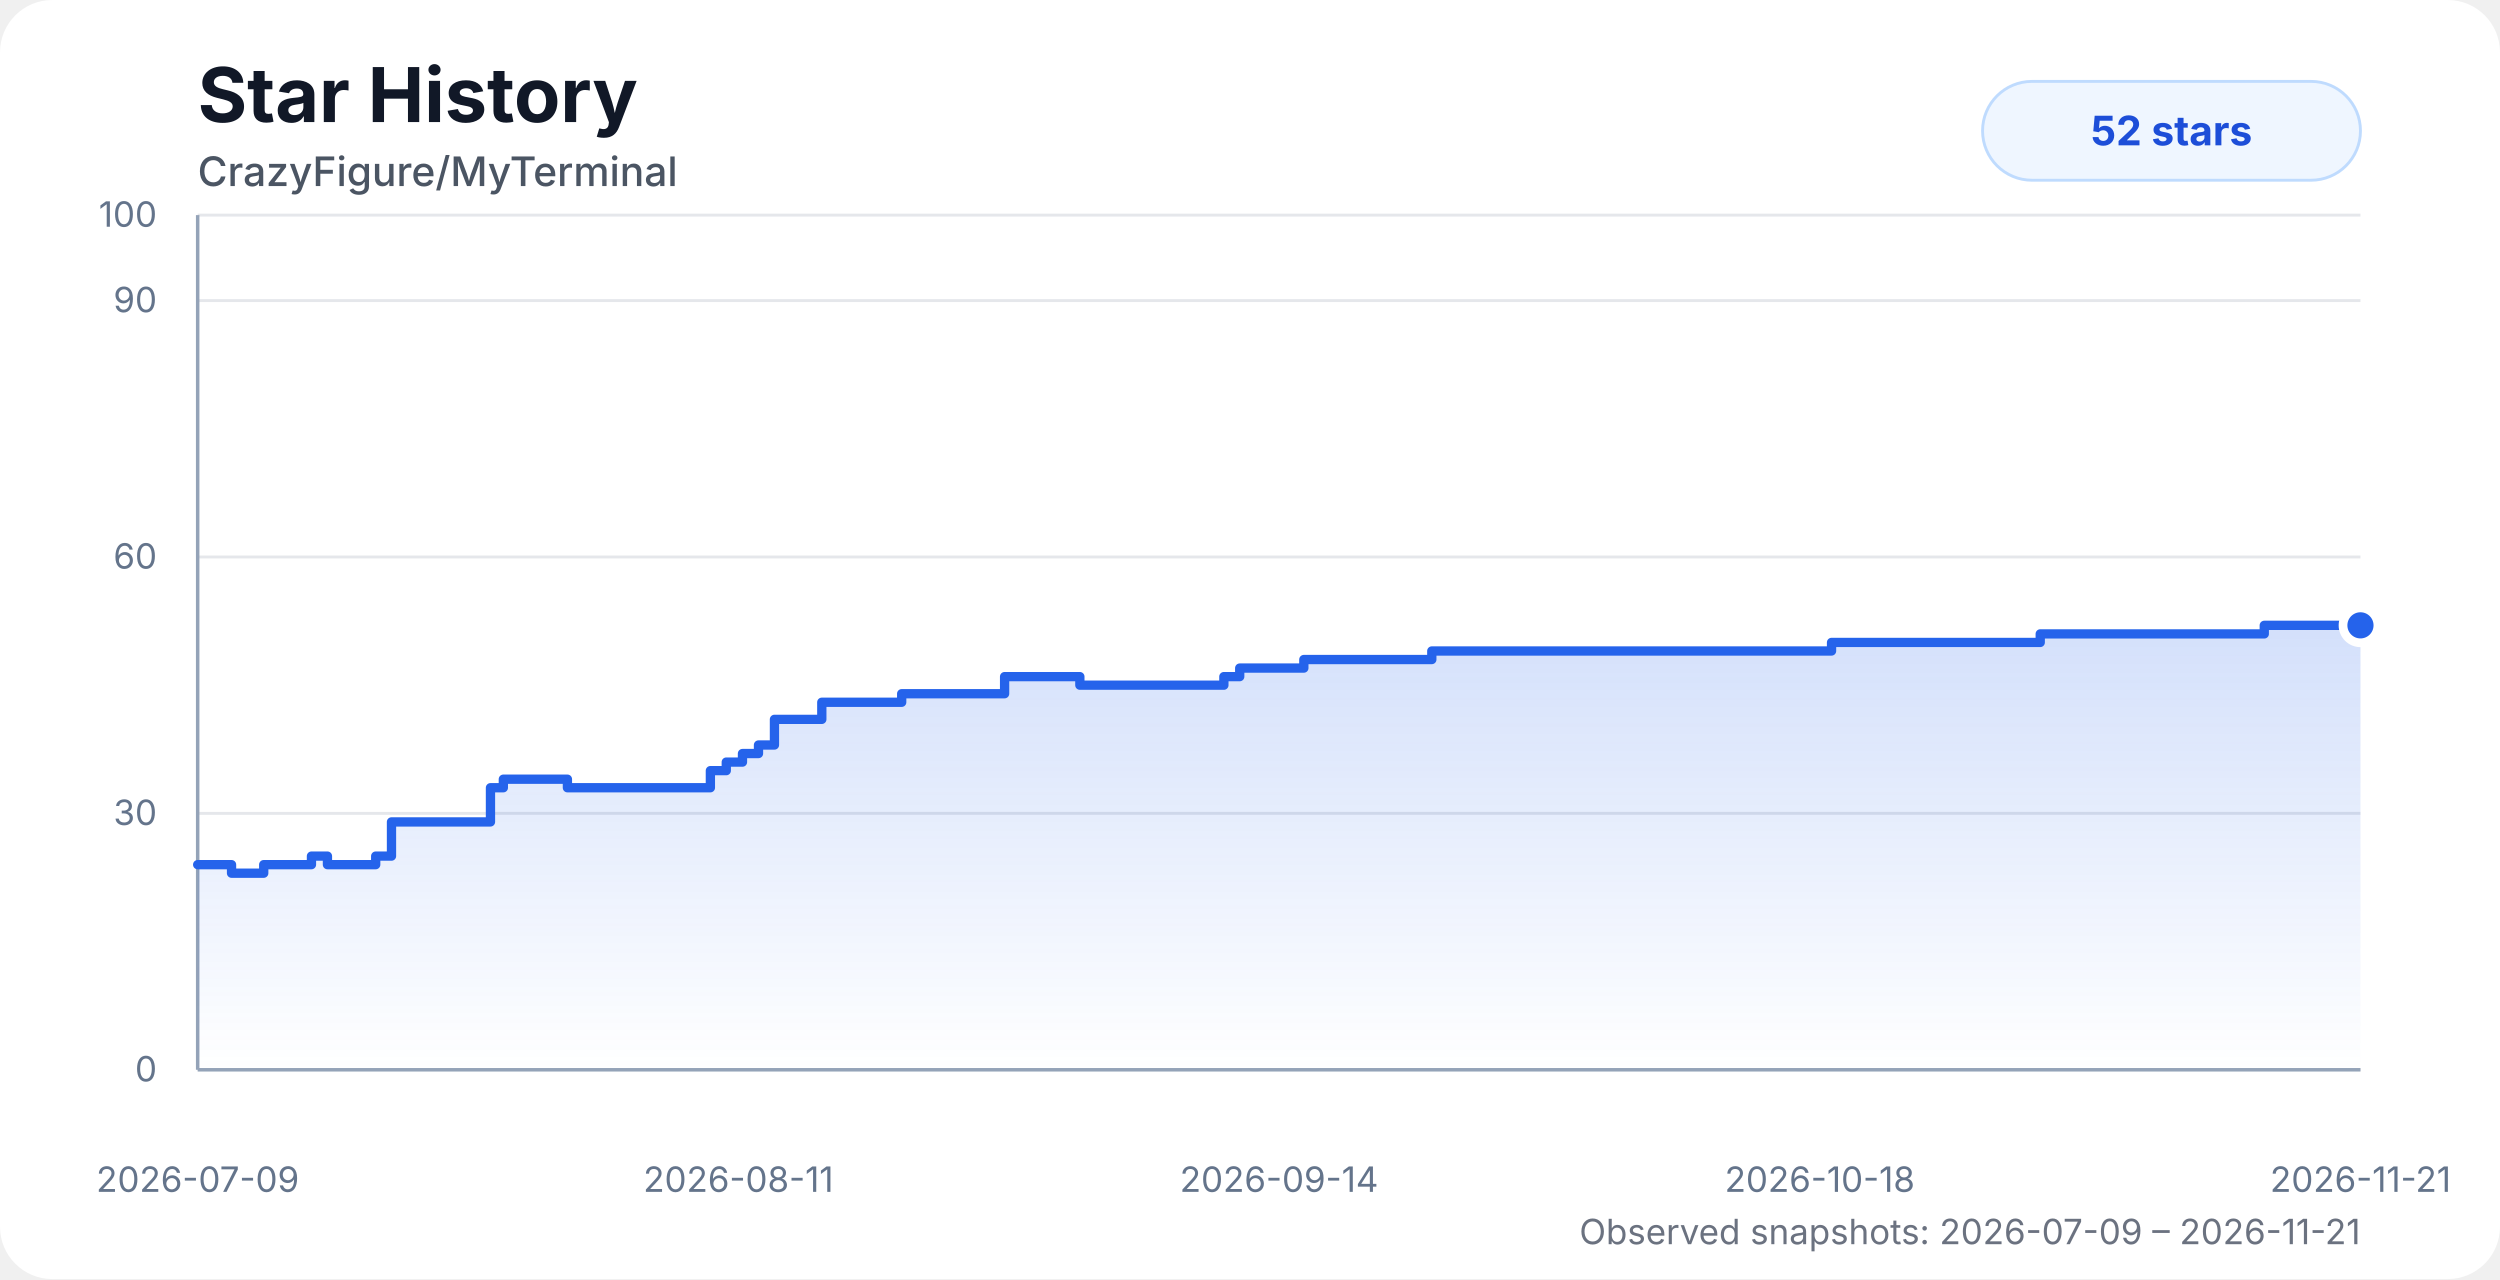
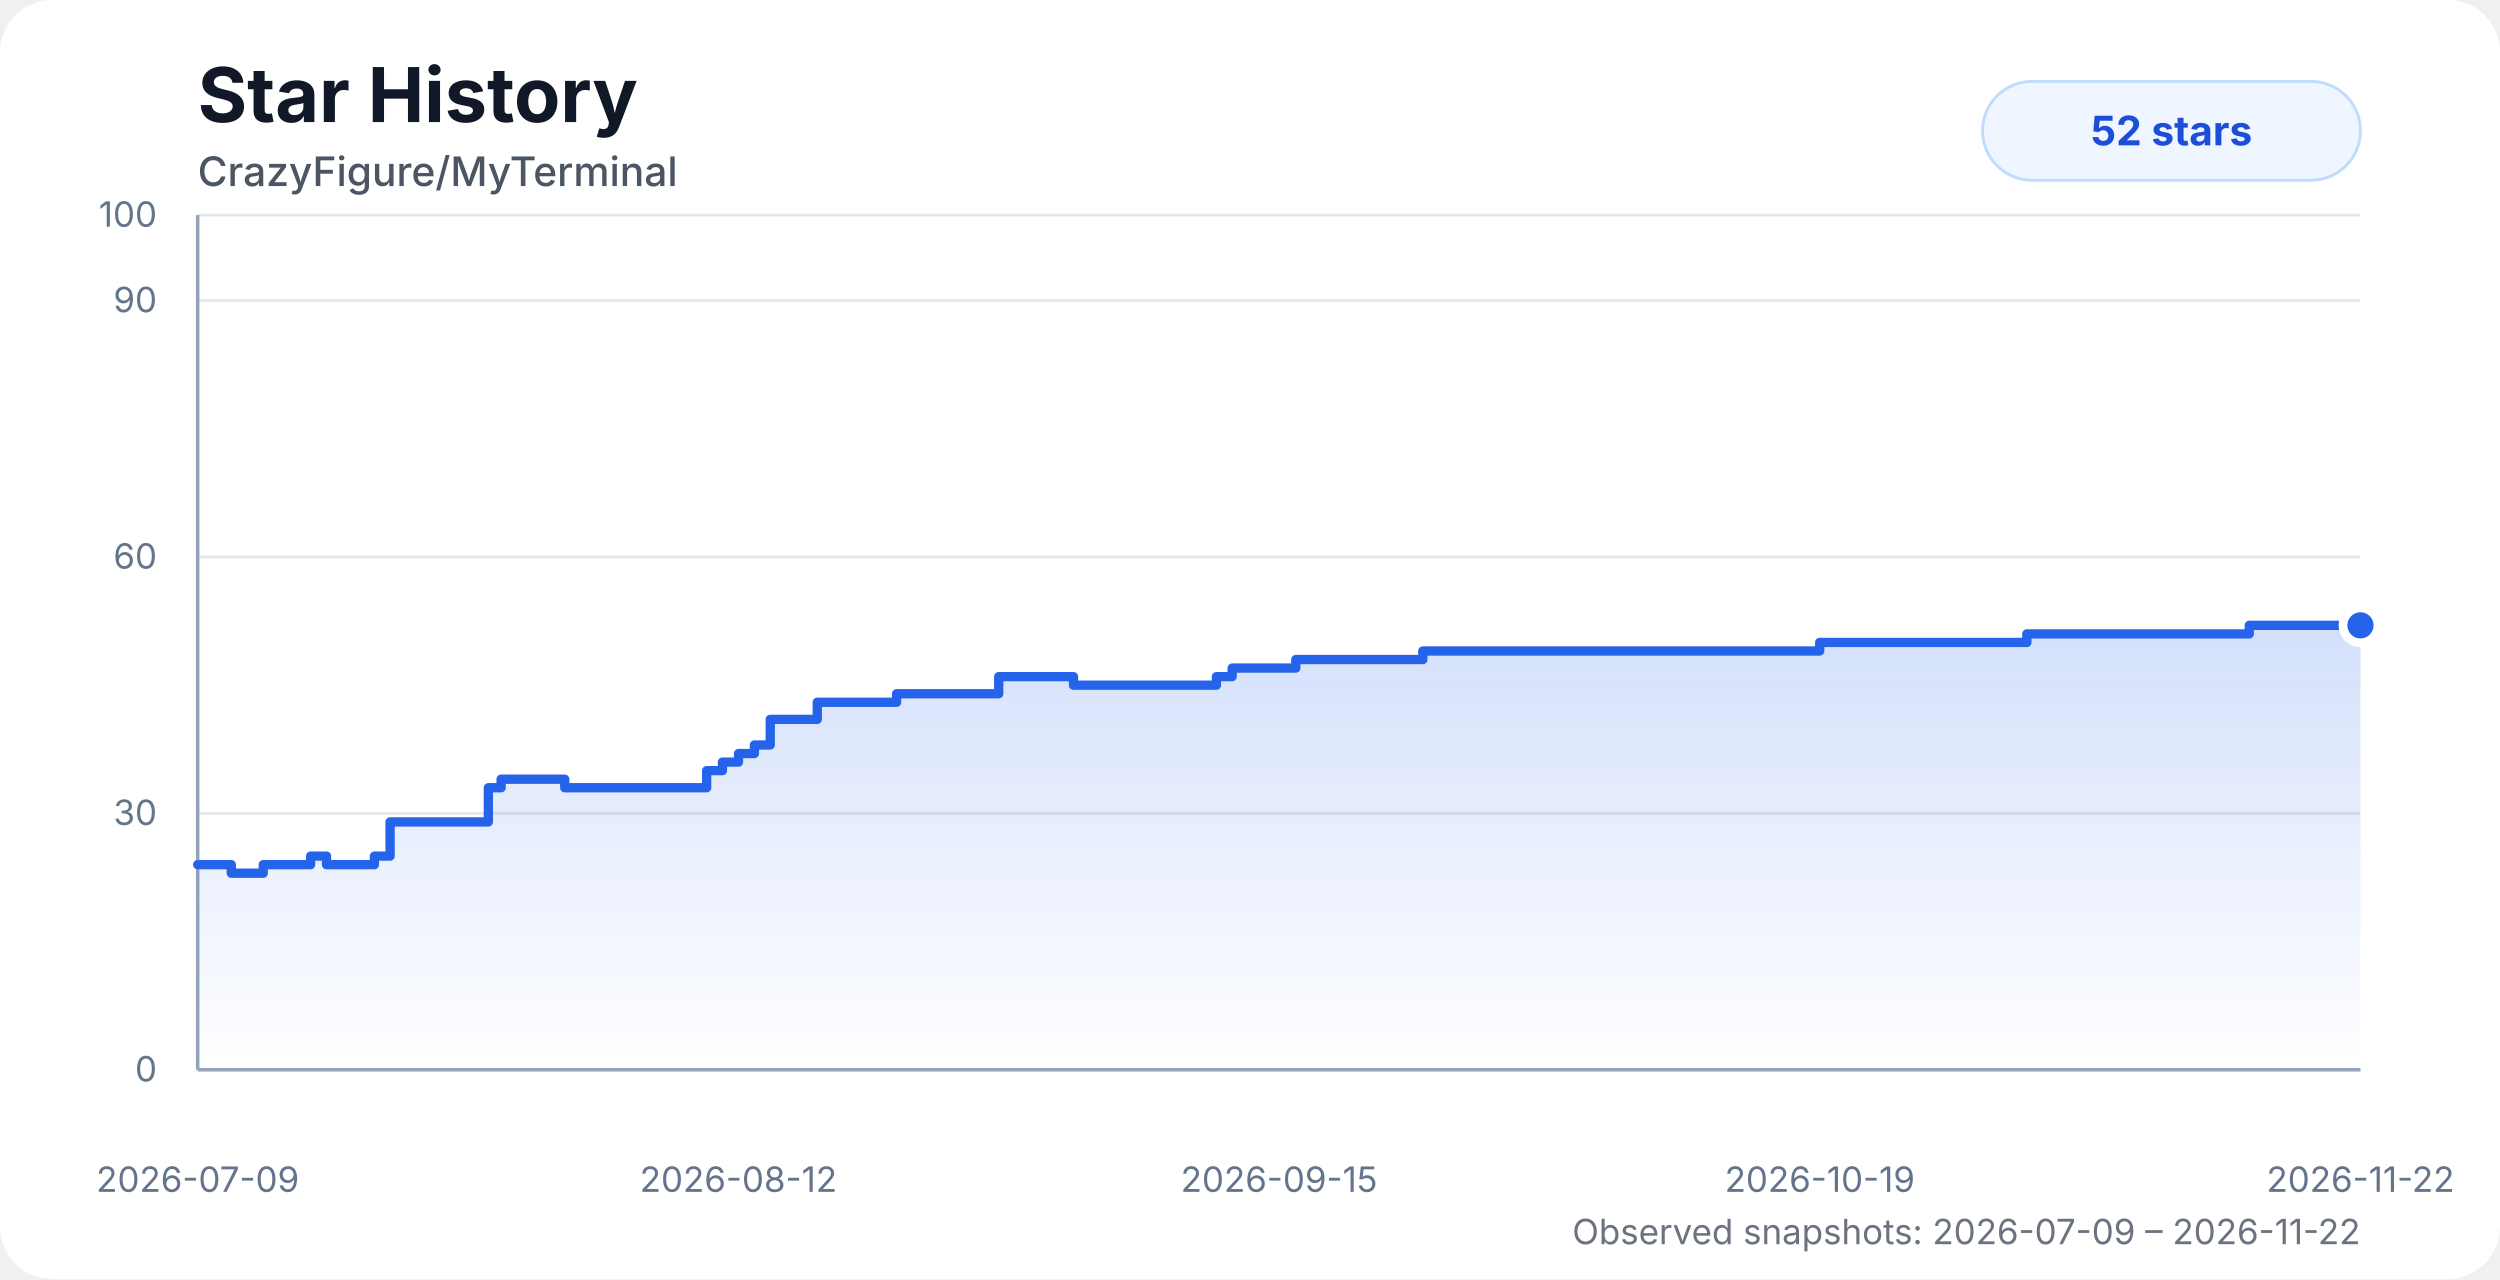
<svg xmlns="http://www.w3.org/2000/svg" width="860" height="440" viewBox="0 0 860 440" role="img" aria-labelledby="title desc">
  <style>
    .chart-bg { fill: #ffffff; }
    .title { fill: #111827; font: 700 26px system-ui, -apple-system, BlinkMacSystemFont, "Segoe UI", sans-serif; }
    .subtitle { fill: #4b5563; font: 500 14px system-ui, -apple-system, BlinkMacSystemFont, "Segoe UI", sans-serif; }
    .axis-label { fill: #64748b; font: 12px system-ui, -apple-system, BlinkMacSystemFont, "Segoe UI", sans-serif; }
    .grid { stroke: #e5e7eb; stroke-width: 1; }
    .axis { stroke: #94a3b8; stroke-width: 1.2; }
    .area { fill: url(#starGradient); opacity: 0.28; }
    .line { fill: none; stroke: #2563eb; stroke-width: 3.2; stroke-linecap: round; stroke-linejoin: round; }
    .dot { fill: #2563eb; stroke: #ffffff; stroke-width: 3; }
    .badge { fill: #eff6ff; stroke: #bfdbfe; }
    .badge-text { fill: #1d4ed8; font: 700 14px system-ui, -apple-system, BlinkMacSystemFont, "Segoe UI", sans-serif; }
    .status { fill: #6b7280; font: 12px system-ui, -apple-system, BlinkMacSystemFont, "Segoe UI", sans-serif; }
    @media (prefers-color-scheme: dark) {
      .chart-bg { fill: #0d1117; }
      .title { fill: #f8fafc; }
      .subtitle { fill: #cbd5e1; }
      .axis-label { fill: #94a3b8; }
      .grid { stroke: #1f2937; }
      .axis { stroke: #475569; }
      .dot { stroke: #0d1117; }
      .badge { fill: #172554; stroke: #1d4ed8; }
      .badge-text { fill: #bfdbfe; }
      .status { fill: #94a3b8; }
    }
  </style>
  <defs>
    <linearGradient id="starGradient" x1="0" x2="0" y1="0" y2="1">
      <stop offset="0%" stop-color="#2563eb" stop-opacity="0.72" />
      <stop offset="100%" stop-color="#2563eb" stop-opacity="0" />
    </linearGradient>
  </defs>
  <rect class="chart-bg" width="860" height="440" rx="18" />
  <text class="title" x="68" y="42">Star History</text>
  <text class="subtitle" x="68" y="64">CrazyFigure/MyTerminal</text>
  <g>
    <line class="grid" x1="68" y1="368" x2="812" y2="368" />
    <line class="grid" x1="68" y1="279.8" x2="812" y2="279.8" />
    <line class="grid" x1="68" y1="191.6" x2="812" y2="191.6" />
    <line class="grid" x1="68" y1="103.4" x2="812" y2="103.4" />
    <line class="grid" x1="68" y1="74" x2="812" y2="74" />
    <line class="axis" x1="68" y1="74" x2="68" y2="368" />
    <line class="axis" x1="68" y1="368" x2="812" y2="368" />
    <text class="axis-label" x="54" y="372" text-anchor="end">0</text>
    <text class="axis-label" x="54" y="283.8" text-anchor="end">30</text>
    <text class="axis-label" x="54" y="195.6" text-anchor="end">60</text>
    <text class="axis-label" x="54" y="107.4" text-anchor="end">90</text>
    <text class="axis-label" x="54" y="78" text-anchor="end">100</text>
    <text class="axis-label" x="68" y="410" text-anchor="middle">2026-07-09</text>
-     <text class="axis-label" x="254" y="410" text-anchor="middle">2026-08-11</text>
-     <text class="axis-label" x="440" y="410" text-anchor="middle">2026-09-14</text>
-     <text class="axis-label" x="626" y="410" text-anchor="middle">2026-10-18</text>
-     <text class="axis-label" x="812" y="410" text-anchor="middle">2026-11-21</text>
+     <text class="axis-label" x="254" y="410" text-anchor="middle">2026-08-12</text>
+     <text class="axis-label" x="440" y="410" text-anchor="middle">2026-09-15</text>
+     <text class="axis-label" x="626" y="410" text-anchor="middle">2026-10-19</text>
+     <text class="axis-label" x="812" y="410" text-anchor="middle">2026-11-22</text>
  </g>
-   <path class="area" d="M 68 297.44 H 74.31 V 297.44 H 79.65 V 300.38 H 90.72 V 297.44 H 107.14 V 294.5 H 112.64 V 297.44 H 129.24 V 294.5 H 134.67 V 282.74 H 140.17 V 282.74 H 168.72 V 270.98 H 173.15 V 268.04 H 195.19 V 270.98 H 211.66 V 270.98 H 217.15 V 270.98 H 222.65 V 270.98 H 228.04 V 270.98 H 233.3 V 270.98 H 238.83 V 270.98 H 244.37 V 265.1 H 249.84 V 262.16 H 255.41 V 259.22 H 260.92 V 256.28 H 266.41 V 247.46 H 271.67 V 247.46 H 277.2 V 247.46 H 282.7 V 241.58 H 288.18 V 241.58 H 293.69 V 241.58 H 299.18 V 241.58 H 304.71 V 241.58 H 310.18 V 238.64 H 315.71 V 238.64 H 321.21 V 238.64 H 326.69 V 238.64 H 332.22 V 238.64 H 339.68 V 238.64 H 345.58 V 232.76 H 349.92 V 232.76 H 355.17 V 232.76 H 360.73 V 232.76 H 366.05 V 232.76 H 371.47 V 235.7 H 376.96 V 235.7 H 382.49 V 235.7 H 387.95 V 235.7 H 393.5 V 235.7 H 399.03 V 235.7 H 404.49 V 235.7 H 410 V 235.7 H 415.5 V 235.7 H 421.01 V 232.76 H 426.46 V 229.82 H 432.05 V 229.82 H 437.59 V 229.82 H 443.03 V 229.82 H 448.52 V 226.88 H 454.03 V 226.88 H 459.49 V 226.88 H 464.99 V 226.88 H 470.58 V 226.88 H 476.11 V 226.88 H 481.56 V 226.88 H 487 V 226.88 H 492.54 V 223.94 H 498.02 V 223.94 H 503.52 V 223.94 H 509.13 V 223.94 H 514.72 V 223.94 H 520.21 V 223.94 H 525.67 V 223.94 H 531.27 V 223.94 H 536.72 V 223.94 H 542.12 V 223.94 H 547.71 V 223.94 H 553.25 V 223.94 H 558.85 V 223.94 H 564.28 V 223.94 H 569.83 V 223.94 H 575.32 V 223.94 H 580.77 V 223.94 H 586.28 V 223.94 H 591.82 V 223.94 H 597.39 V 223.94 H 602.53 V 223.94 H 607.96 V 223.94 H 613.46 V 223.94 H 618.91 V 223.94 H 624.49 V 223.94 H 630.05 V 221 H 635.5 V 221 H 641 V 221 H 646.51 V 221 H 651.99 V 221 H 657.46 V 221 H 663.02 V 221 H 668.55 V 221 H 674.06 V 221 H 679.67 V 221 H 685.24 V 221 H 690.75 V 221 H 696.21 V 221 H 701.84 V 218.06 H 707.37 V 218.06 H 712.92 V 218.06 H 718.32 V 218.06 H 723.91 V 218.06 H 729.42 V 218.06 H 734.76 V 218.06 H 740.3 V 218.06 H 745.94 V 218.06 H 751.53 V 218.06 H 756.88 V 218.06 H 762.52 V 218.06 H 767.95 V 218.06 H 773.34 V 218.06 H 778.91 V 215.12 H 784.43 V 215.12 H 790.22 V 215.12 H 795.56 V 215.12 H 801.12 V 215.12 H 806.57 V 215.12 H 812 V 215.12 L 812 368 L 68 368 Z" />
-   <path class="line" d="M 68 297.44 H 74.31 V 297.44 H 79.65 V 300.38 H 90.72 V 297.44 H 107.14 V 294.5 H 112.64 V 297.44 H 129.24 V 294.5 H 134.67 V 282.74 H 140.17 V 282.74 H 168.72 V 270.98 H 173.15 V 268.04 H 195.19 V 270.98 H 211.66 V 270.98 H 217.15 V 270.98 H 222.65 V 270.98 H 228.04 V 270.98 H 233.3 V 270.98 H 238.83 V 270.98 H 244.37 V 265.1 H 249.84 V 262.16 H 255.41 V 259.22 H 260.92 V 256.28 H 266.41 V 247.46 H 271.67 V 247.46 H 277.2 V 247.46 H 282.7 V 241.58 H 288.18 V 241.58 H 293.69 V 241.58 H 299.18 V 241.58 H 304.71 V 241.58 H 310.18 V 238.64 H 315.71 V 238.64 H 321.21 V 238.64 H 326.69 V 238.64 H 332.22 V 238.64 H 339.68 V 238.64 H 345.58 V 232.76 H 349.92 V 232.76 H 355.17 V 232.76 H 360.73 V 232.76 H 366.05 V 232.76 H 371.47 V 235.7 H 376.96 V 235.7 H 382.49 V 235.7 H 387.95 V 235.7 H 393.5 V 235.7 H 399.03 V 235.7 H 404.49 V 235.7 H 410 V 235.7 H 415.5 V 235.7 H 421.01 V 232.76 H 426.46 V 229.82 H 432.05 V 229.82 H 437.59 V 229.82 H 443.03 V 229.82 H 448.52 V 226.88 H 454.03 V 226.88 H 459.49 V 226.88 H 464.99 V 226.88 H 470.58 V 226.88 H 476.11 V 226.88 H 481.56 V 226.88 H 487 V 226.88 H 492.54 V 223.94 H 498.02 V 223.94 H 503.52 V 223.94 H 509.13 V 223.94 H 514.72 V 223.94 H 520.21 V 223.94 H 525.67 V 223.94 H 531.27 V 223.94 H 536.72 V 223.94 H 542.12 V 223.94 H 547.71 V 223.94 H 553.25 V 223.94 H 558.85 V 223.94 H 564.28 V 223.94 H 569.83 V 223.94 H 575.32 V 223.94 H 580.77 V 223.94 H 586.28 V 223.94 H 591.82 V 223.94 H 597.39 V 223.94 H 602.53 V 223.94 H 607.96 V 223.94 H 613.46 V 223.94 H 618.91 V 223.94 H 624.49 V 223.94 H 630.05 V 221 H 635.5 V 221 H 641 V 221 H 646.51 V 221 H 651.99 V 221 H 657.46 V 221 H 663.02 V 221 H 668.55 V 221 H 674.06 V 221 H 679.67 V 221 H 685.24 V 221 H 690.75 V 221 H 696.21 V 221 H 701.84 V 218.06 H 707.37 V 218.06 H 712.92 V 218.06 H 718.32 V 218.06 H 723.91 V 218.06 H 729.42 V 218.06 H 734.76 V 218.06 H 740.3 V 218.06 H 745.94 V 218.06 H 751.53 V 218.06 H 756.88 V 218.06 H 762.52 V 218.06 H 767.95 V 218.06 H 773.34 V 218.06 H 778.91 V 215.12 H 784.43 V 215.12 H 790.22 V 215.12 H 795.56 V 215.12 H 801.12 V 215.12 H 806.57 V 215.12 H 812 V 215.12" />
+   <path class="area" d="M 68 297.44 H 74.26 V 297.44 H 79.57 V 300.38 H 90.56 V 297.44 H 106.85 V 294.5 H 112.32 V 297.44 H 128.8 V 294.5 H 134.19 V 282.74 H 139.65 V 282.74 H 167.99 V 270.98 H 172.38 V 268.04 H 194.27 V 270.98 H 210.62 V 270.98 H 216.07 V 270.98 H 221.53 V 270.98 H 226.88 V 270.98 H 232.1 V 270.98 H 237.59 V 270.98 H 243.09 V 265.1 H 248.52 V 262.16 H 254.05 V 259.22 H 259.52 V 256.28 H 264.97 V 247.46 H 270.19 V 247.46 H 275.68 V 247.46 H 281.14 V 241.58 H 286.58 V 241.58 H 292.05 V 241.58 H 297.51 V 241.58 H 302.99 V 241.58 H 308.42 V 238.64 H 313.91 V 238.64 H 319.37 V 238.64 H 324.81 V 238.64 H 330.3 V 238.64 H 337.71 V 238.64 H 343.56 V 232.76 H 347.87 V 232.76 H 353.09 V 232.76 H 358.6 V 232.76 H 363.89 V 232.76 H 369.27 V 235.7 H 374.72 V 235.7 H 380.21 V 235.7 H 385.63 V 235.7 H 391.13 V 235.7 H 396.62 V 235.7 H 402.04 V 235.7 H 407.52 V 235.7 H 412.98 V 235.7 H 418.45 V 232.76 H 423.86 V 229.82 H 429.41 V 229.82 H 434.9 V 229.82 H 440.3 V 229.82 H 445.76 V 226.88 H 451.22 V 226.88 H 456.65 V 226.88 H 462.1 V 226.88 H 467.66 V 226.88 H 473.14 V 226.88 H 478.56 V 226.88 H 483.96 V 226.88 H 489.45 V 223.94 H 494.9 V 223.94 H 500.36 V 223.94 H 505.92 V 223.94 H 511.48 V 223.94 H 516.93 V 223.94 H 522.35 V 223.94 H 527.9 V 223.94 H 533.32 V 223.94 H 538.68 V 223.94 H 544.23 V 223.94 H 549.73 V 223.94 H 555.29 V 223.94 H 560.68 V 223.94 H 566.19 V 223.94 H 571.64 V 223.94 H 577.05 V 223.94 H 582.52 V 223.94 H 588.01 V 223.94 H 593.55 V 223.94 H 598.65 V 223.94 H 604.04 V 223.94 H 609.5 V 223.94 H 614.91 V 223.94 H 620.45 V 223.94 H 625.97 V 221 H 631.38 V 221 H 636.84 V 221 H 642.31 V 221 H 647.75 V 221 H 653.18 V 221 H 658.7 V 221 H 664.19 V 221 H 669.66 V 221 H 675.23 V 221 H 680.76 V 221 H 686.23 V 221 H 691.65 V 221 H 697.24 V 218.06 H 702.73 V 218.06 H 708.24 V 218.06 H 713.6 V 218.06 H 719.15 V 218.06 H 724.62 V 218.06 H 729.92 V 218.06 H 735.42 V 218.06 H 741.02 V 218.06 H 746.57 V 218.06 H 751.87 V 218.06 H 757.48 V 218.06 H 762.87 V 218.06 H 768.22 V 218.06 H 773.75 V 215.12 H 779.23 V 215.12 H 784.97 V 215.12 H 790.28 V 215.12 H 795.8 V 215.12 H 801.21 V 215.12 H 806.6 V 215.12 H 812 V 215.12 L 812 368 L 68 368 Z" />
+   <path class="line" d="M 68 297.44 H 74.26 V 297.44 H 79.57 V 300.38 H 90.56 V 297.44 H 106.85 V 294.5 H 112.32 V 297.44 H 128.8 V 294.5 H 134.19 V 282.74 H 139.65 V 282.74 H 167.99 V 270.98 H 172.38 V 268.04 H 194.27 V 270.98 H 210.62 V 270.98 H 216.07 V 270.98 H 221.53 V 270.98 H 226.88 V 270.98 H 232.1 V 270.98 H 237.59 V 270.98 H 243.09 V 265.1 H 248.52 V 262.16 H 254.05 V 259.22 H 259.52 V 256.28 H 264.97 V 247.46 H 270.19 V 247.46 H 275.68 V 247.46 H 281.14 V 241.58 H 286.58 V 241.58 H 292.05 V 241.58 H 297.51 V 241.58 H 302.99 V 241.58 H 308.42 V 238.64 H 313.91 V 238.64 H 319.37 V 238.64 H 324.81 V 238.64 H 330.3 V 238.64 H 337.71 V 238.64 H 343.56 V 232.76 H 347.87 V 232.76 H 353.09 V 232.76 H 358.6 V 232.76 H 363.89 V 232.76 H 369.27 V 235.7 H 374.72 V 235.7 H 380.21 V 235.7 H 385.63 V 235.7 H 391.13 V 235.7 H 396.62 V 235.7 H 402.04 V 235.7 H 407.52 V 235.7 H 412.98 V 235.7 H 418.45 V 232.76 H 423.86 V 229.82 H 429.41 V 229.82 H 434.9 V 229.82 H 440.3 V 229.82 H 445.76 V 226.88 H 451.22 V 226.88 H 456.65 V 226.88 H 462.1 V 226.88 H 467.66 V 226.88 H 473.14 V 226.88 H 478.56 V 226.88 H 483.96 V 226.88 H 489.45 V 223.94 H 494.9 V 223.94 H 500.36 V 223.94 H 505.92 V 223.94 H 511.48 V 223.94 H 516.93 V 223.94 H 522.35 V 223.94 H 527.9 V 223.94 H 533.32 V 223.94 H 538.68 V 223.94 H 544.23 V 223.94 H 549.73 V 223.94 H 555.29 V 223.94 H 560.68 V 223.94 H 566.19 V 223.94 H 571.64 V 223.94 H 577.05 V 223.94 H 582.52 V 223.94 H 588.01 V 223.94 H 593.55 V 223.94 H 598.65 V 223.94 H 604.04 V 223.94 H 609.5 V 223.94 H 614.91 V 223.94 H 620.45 V 223.94 H 625.97 V 221 H 631.38 V 221 H 636.84 V 221 H 642.31 V 221 H 647.75 V 221 H 653.18 V 221 H 658.7 V 221 H 664.19 V 221 H 669.66 V 221 H 675.23 V 221 H 680.76 V 221 H 686.23 V 221 H 691.65 V 221 H 697.24 V 218.06 H 702.73 V 218.06 H 708.24 V 218.06 H 713.6 V 218.06 H 719.15 V 218.06 H 724.62 V 218.06 H 729.92 V 218.06 H 735.42 V 218.06 H 741.02 V 218.06 H 746.57 V 218.06 H 751.87 V 218.06 H 757.48 V 218.06 H 762.87 V 218.06 H 768.22 V 218.06 H 773.75 V 215.12 H 779.23 V 215.12 H 784.97 V 215.12 H 790.28 V 215.12 H 795.8 V 215.12 H 801.21 V 215.12 H 806.6 V 215.12 H 812 V 215.12" />
  <circle class="dot" cx="812" cy="215.12" r="6" />
  <rect class="badge" x="682" y="28" width="130" height="34" rx="17" />
  <text class="badge-text" x="747" y="50" text-anchor="middle">52 stars</text>
-   <text class="status" x="812" y="428" text-anchor="end">Observed snapshots: 2026-07-09 – 2026-11-21</text>
+   <text class="status" x="812" y="428" text-anchor="end">Observed snapshots: 2026-07-09 – 2026-11-22</text>
</svg>
